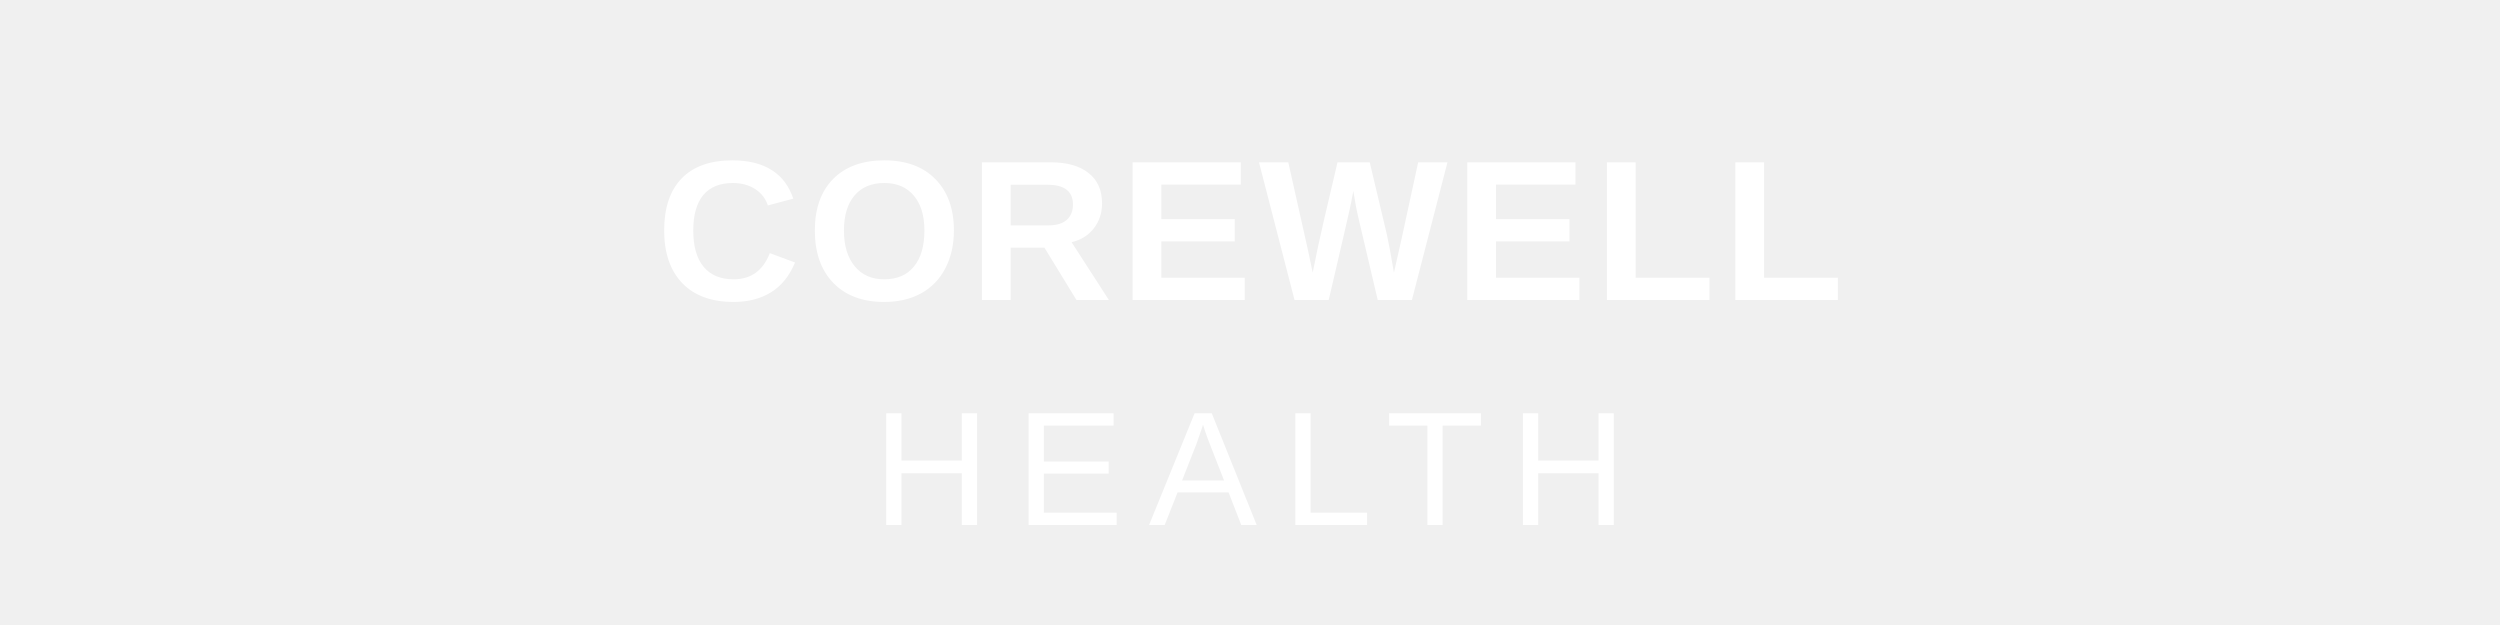
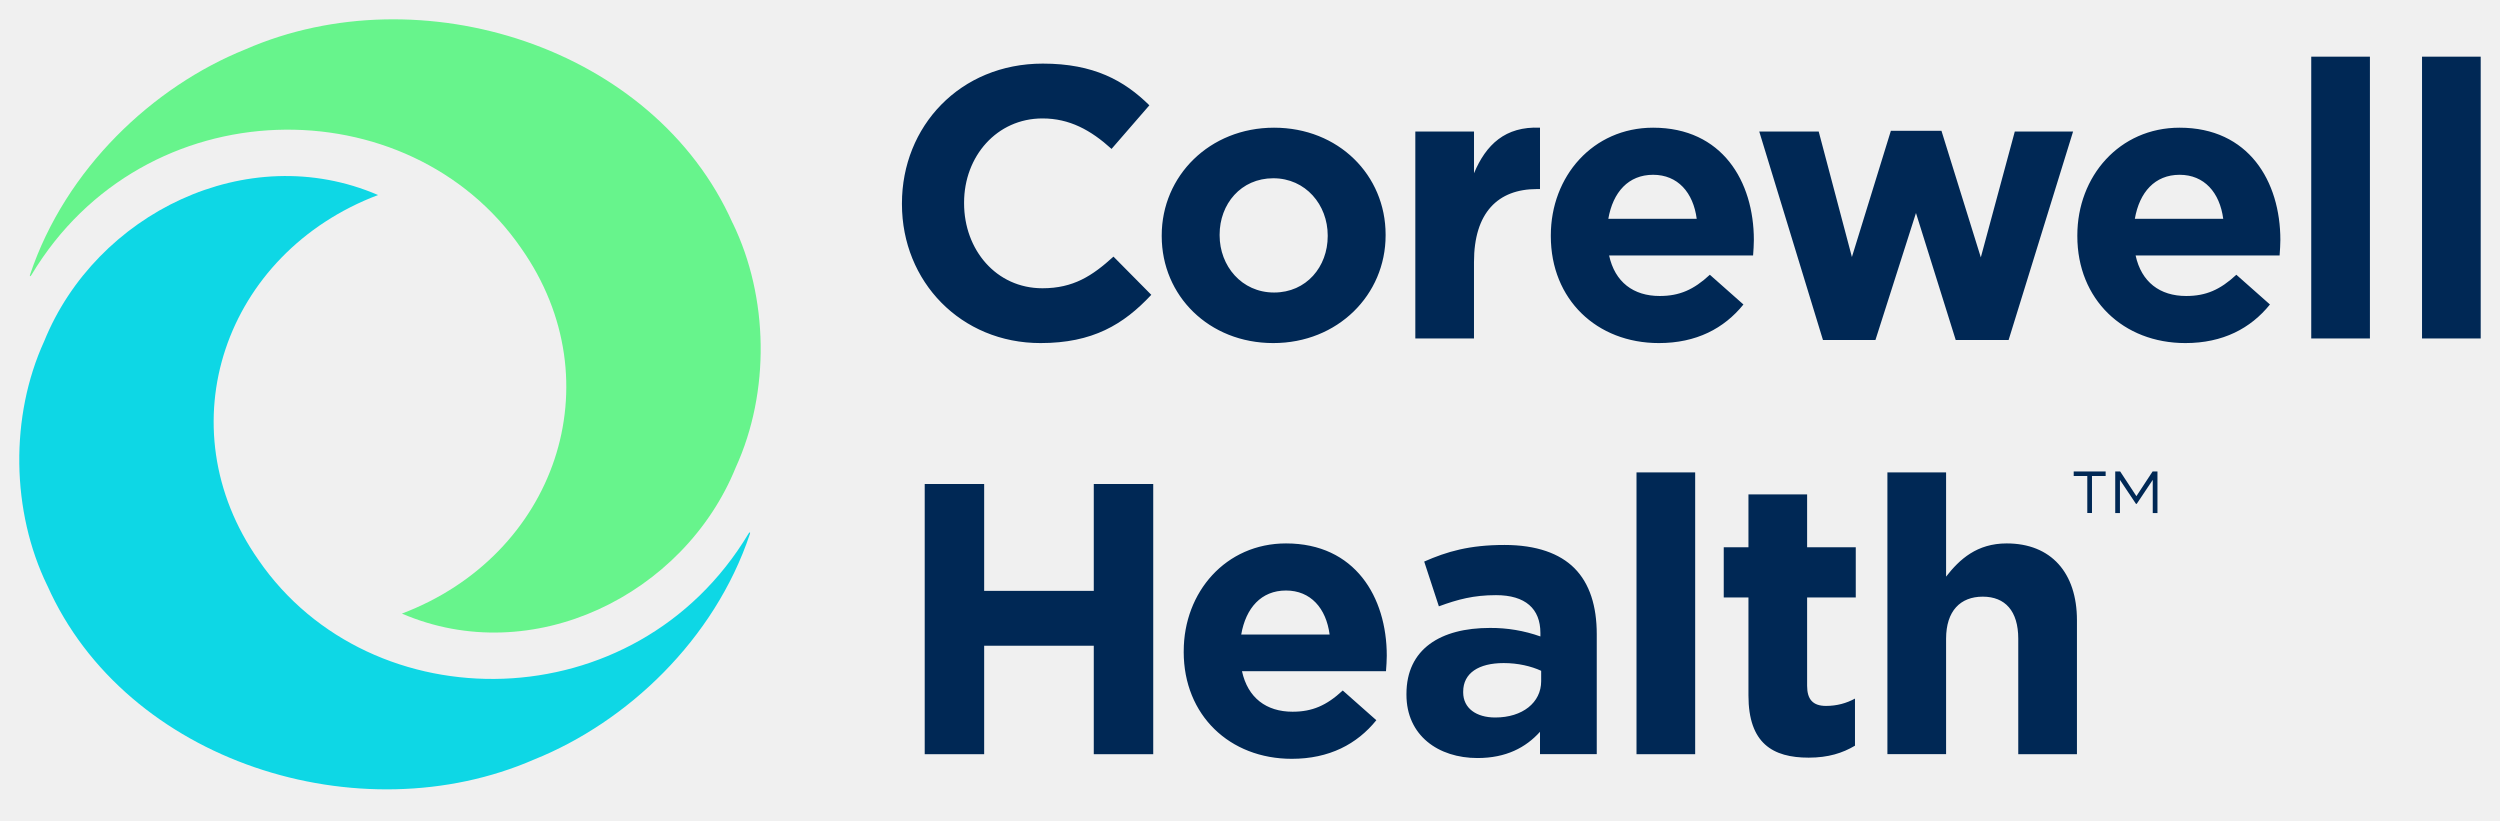
- <svg xmlns="http://www.w3.org/2000/svg" viewBox="0 0 200 50" fill="#FFFFFF">
-   <text x="100" y="24" font-family="'Segoe UI', Arial, sans-serif" font-size="16" font-weight="700" text-anchor="middle" letter-spacing="0.5">COREWELL</text>
-   <text x="100" y="42" font-family="'Segoe UI', Arial, sans-serif" font-size="13" font-weight="300" text-anchor="middle" letter-spacing="2">HEALTH</text>
+ <svg xmlns="http://www.w3.org/2000/svg" width="131" height="43" fill="none" viewBox="0 0 131 43">
+   <path fill="#002855" d="M47.262 10.696v-.04c0-4.026 3.034-7.323 7.382-7.323 2.67 0 4.268.89 5.583 2.185l-1.982 2.285c-1.092-.99-2.205-1.597-3.62-1.597-2.388 0-4.107 1.982-4.107 4.409v.04c0 2.428 1.679 4.45 4.106 4.45 1.618 0 2.61-.647 3.722-1.658l1.982 2.002c-1.456 1.558-3.074 2.528-5.805 2.528-4.167 0-7.261-3.216-7.261-7.281m13.612 1.679v-.04c0-3.116 2.508-5.644 5.886-5.644s5.846 2.488 5.846 5.603v.04c0 3.115-2.508 5.643-5.886 5.643s-5.846-2.487-5.846-5.602m8.698 0v-.04c0-1.599-1.153-2.994-2.852-2.994-1.7 0-2.812 1.355-2.812 2.953v.04c0 1.598 1.153 2.994 2.852 2.994 1.7 0 2.812-1.355 2.812-2.953m4.591-5.482h3.075v2.185c.627-1.497 1.638-2.468 3.458-2.387v3.216h-.162c-2.042 0-3.297 1.234-3.297 3.823v4.005h-3.074zm7.1 5.482v-.04c0-3.095 2.204-5.644 5.36-5.644 3.62 0 5.279 2.811 5.279 5.886 0 .243-.02.526-.04.809h-7.545c.303 1.396 1.274 2.124 2.65 2.124 1.031 0 1.78-.324 2.629-1.113l1.76 1.558c-1.012 1.254-2.468 2.022-4.43 2.022-3.256 0-5.663-2.285-5.663-5.602m7.645-.91c-.182-1.376-.99-2.306-2.285-2.306s-2.104.91-2.347 2.305zm3.277-4.572H95.3l1.74 6.574 2.042-6.614h2.65l2.063 6.634 1.78-6.594h3.054l-3.378 10.923h-2.771l-2.083-6.655-2.124 6.655h-2.75zm16.667 5.482v-.04c0-3.095 2.205-5.644 5.36-5.644 3.62 0 5.279 2.811 5.279 5.886 0 .243-.02.526-.04.809h-7.545c.303 1.396 1.274 2.124 2.65 2.124 1.031 0 1.78-.324 2.629-1.113l1.76 1.558c-1.011 1.254-2.468 2.022-4.43 2.022-3.256 0-5.663-2.285-5.663-5.602m7.645-.91c-.182-1.376-.991-2.306-2.285-2.306s-2.104.91-2.346 2.305zm4.612-8.495h3.075v14.765h-3.075zm5.805 0h3.075v14.765h-3.075zM48.455 25.36h3.115v5.603h5.744V25.36h3.115v14.16h-3.115v-5.684H51.57v5.684h-3.115zm13.572 8.799v-.04c0-3.095 2.205-5.644 5.36-5.644 3.62 0 5.28 2.812 5.28 5.886 0 .243-.02.526-.041.81H65.08c.304 1.395 1.275 2.123 2.65 2.123 1.032 0 1.78-.324 2.63-1.112l1.76 1.557c-1.012 1.254-2.468 2.023-4.43 2.023-3.257 0-5.664-2.286-5.664-5.603m7.646-.91c-.182-1.376-.991-2.306-2.286-2.306s-2.103.91-2.346 2.306zm4.026 3.155v-.04c0-2.367 1.8-3.46 4.369-3.46a7.7 7.7 0 0 1 2.65.446v-.182c0-1.275-.79-1.982-2.326-1.982-1.174 0-2.003.222-2.994.586l-.769-2.346c1.194-.526 2.367-.87 4.207-.87 1.68 0 2.893.445 3.662 1.214.808.809 1.173 2.002 1.173 3.458v6.29h-2.974v-1.172c-.748.829-1.78 1.375-3.276 1.375-2.043 0-3.722-1.173-3.722-3.317m7.059-.708v-.546c-.526-.243-1.214-.405-1.962-.405-1.315 0-2.124.526-2.124 1.497v.04c0 .83.688 1.315 1.679 1.315 1.436 0 2.407-.788 2.407-1.901m4.996-10.943h3.074V39.52h-3.074zm5.866 11.691v-5.137h-1.295v-2.63h1.295v-2.77h3.074v2.77h2.549v2.63h-2.549v4.632c0 .708.303 1.051.991 1.051.567 0 1.072-.141 1.517-.384v2.468c-.647.384-1.395.627-2.427.627-1.881 0-3.155-.748-3.155-3.257M98.9 24.753h3.075v5.462c.708-.91 1.618-1.74 3.175-1.74 2.326 0 3.682 1.537 3.682 4.025v7.019h-3.075V33.47c0-1.456-.688-2.205-1.861-2.205s-1.921.749-1.921 2.205v6.048H98.9z" />
+   <path fill="#67f48c" d="M38.39 11.691c-4.118-9.26-16.371-13.103-25.518-9.11C8.01 4.535 3.434 8.847 1.578 14.385c-.037.11.008.122.068.024 5.919-9.874 19.79-9.939 25.672-1.391 4.927 7.018 1.788 16.088-6.258 19.134 6.853 2.953 14.79-.983 17.496-7.666 1.8-3.94 1.727-8.907-.162-12.795z" />
+   <path fill="#0ed7e5" d="M2.48 30.684c4.118 9.26 16.371 13.103 25.518 9.11 4.862-1.954 9.437-6.266 11.294-11.808.037-.11-.008-.122-.069-.025-5.918 9.875-19.79 9.94-25.671 1.392-4.927-7.019-1.788-16.088 6.258-19.134-6.853-2.954-14.79.982-17.496 7.665-1.8 3.94-1.727 8.908.162 12.796z" />
+   <path fill="#002855" d="M109.378 24.944h-.716v-.24h1.674v.24h-.716v1.937h-.246v-1.937zm1.456-.24h.263l.85 1.295.849-1.294h.255v2.18h-.247v-1.74l-.841 1.259h-.037l-.841-1.258v1.74h-.247v-2.181z" />
</svg>
